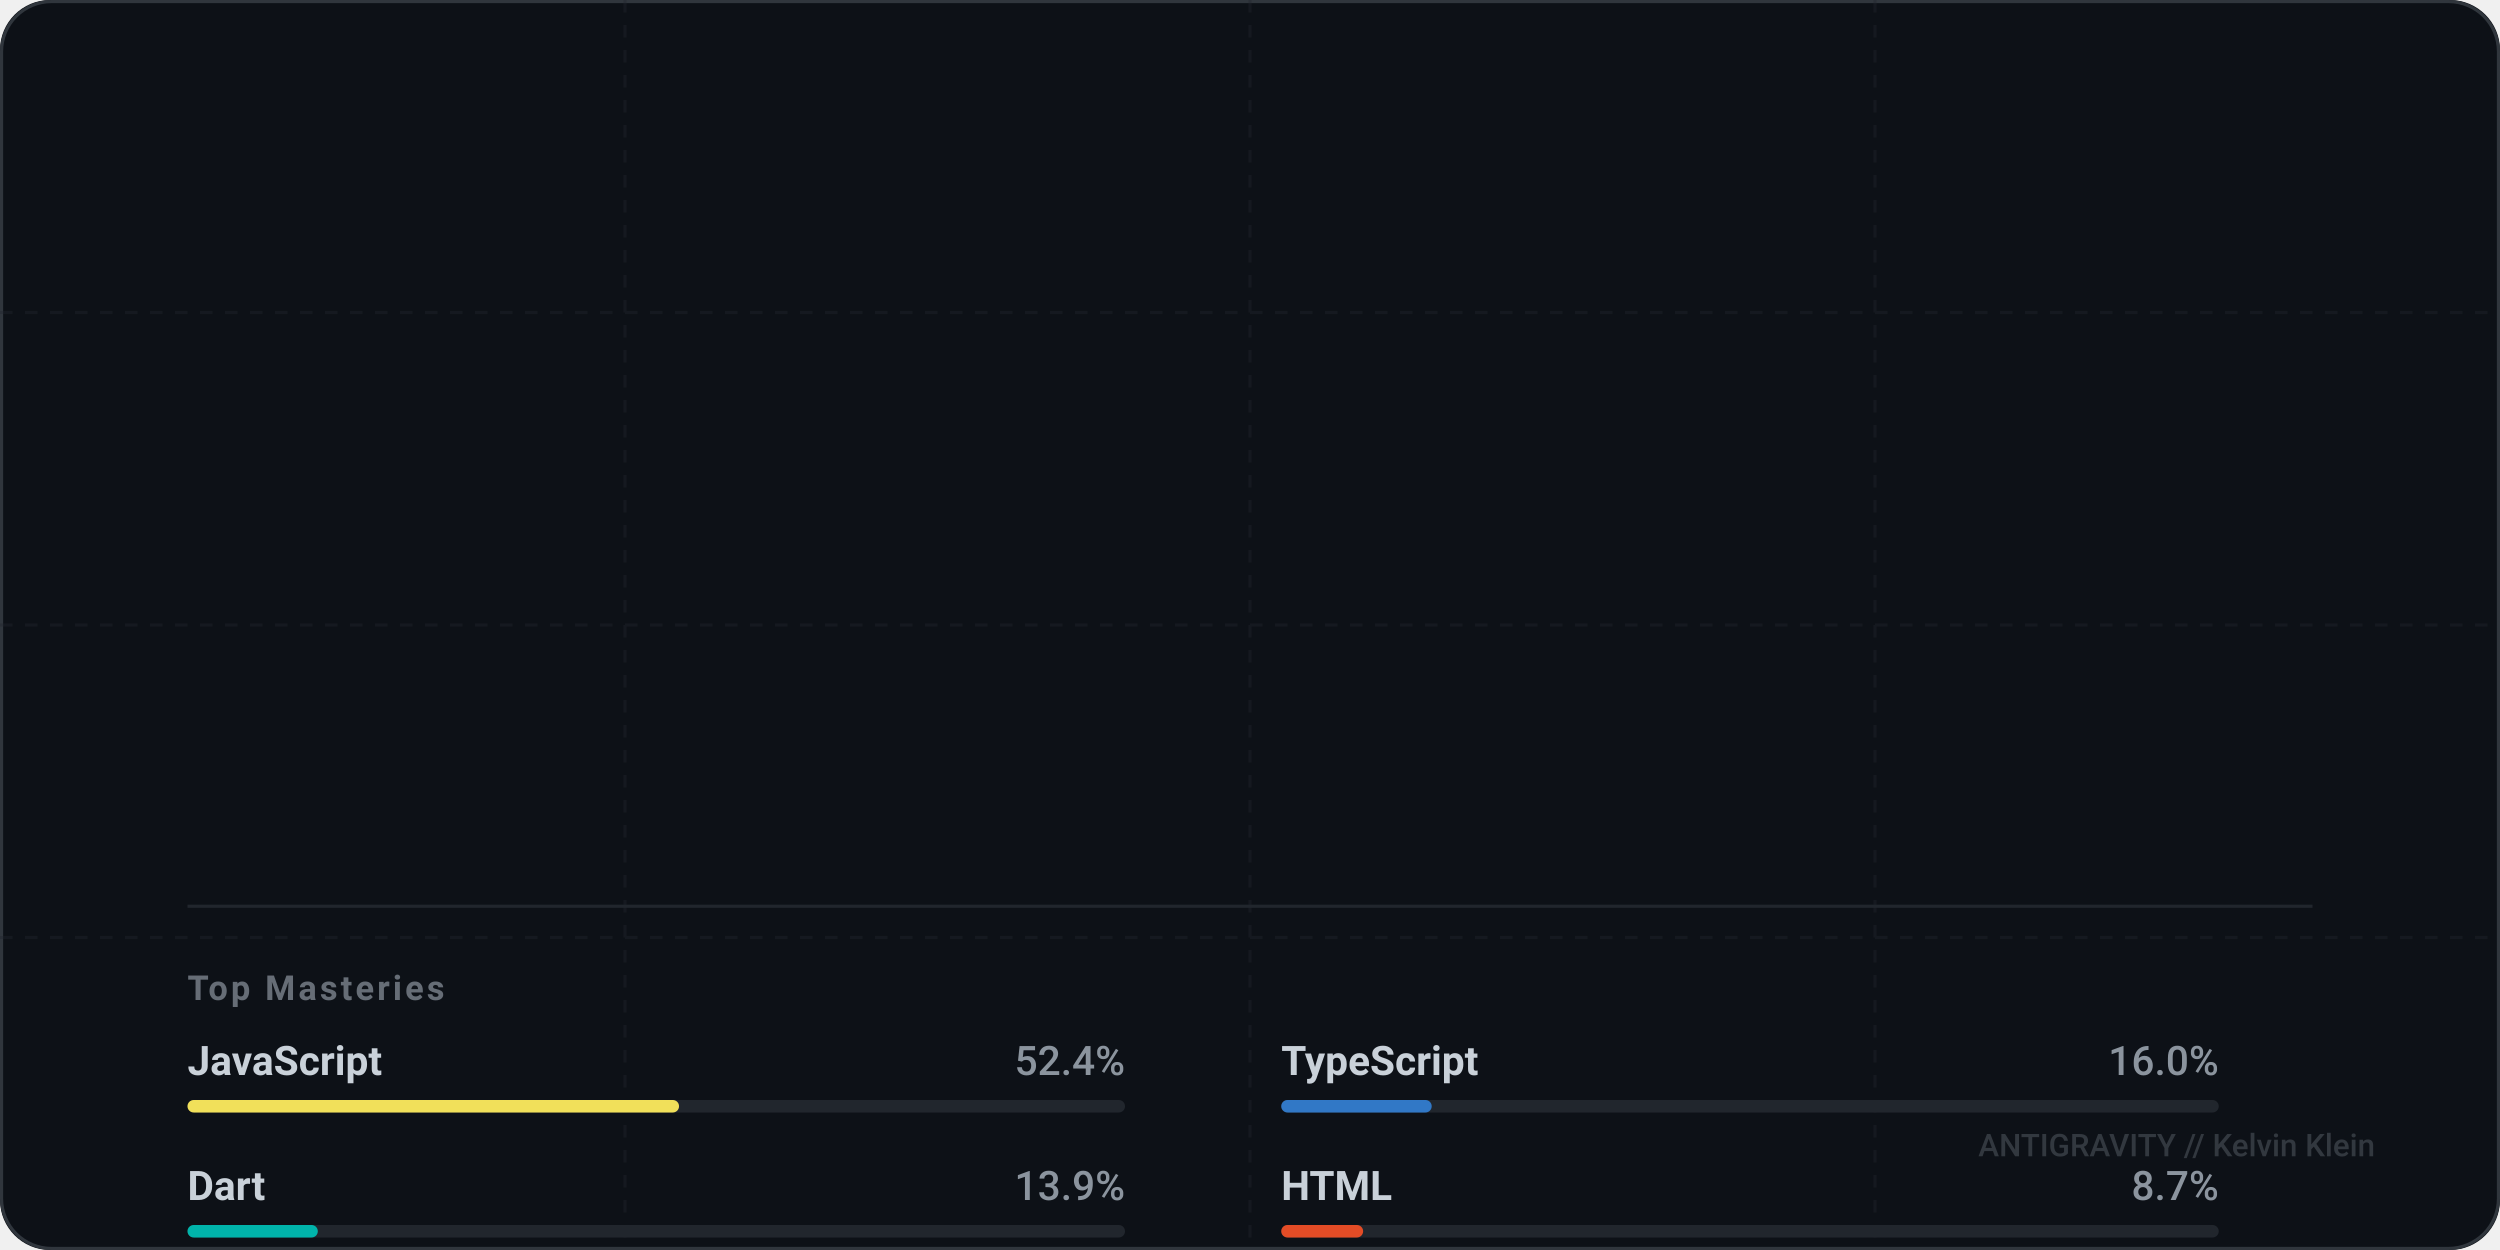
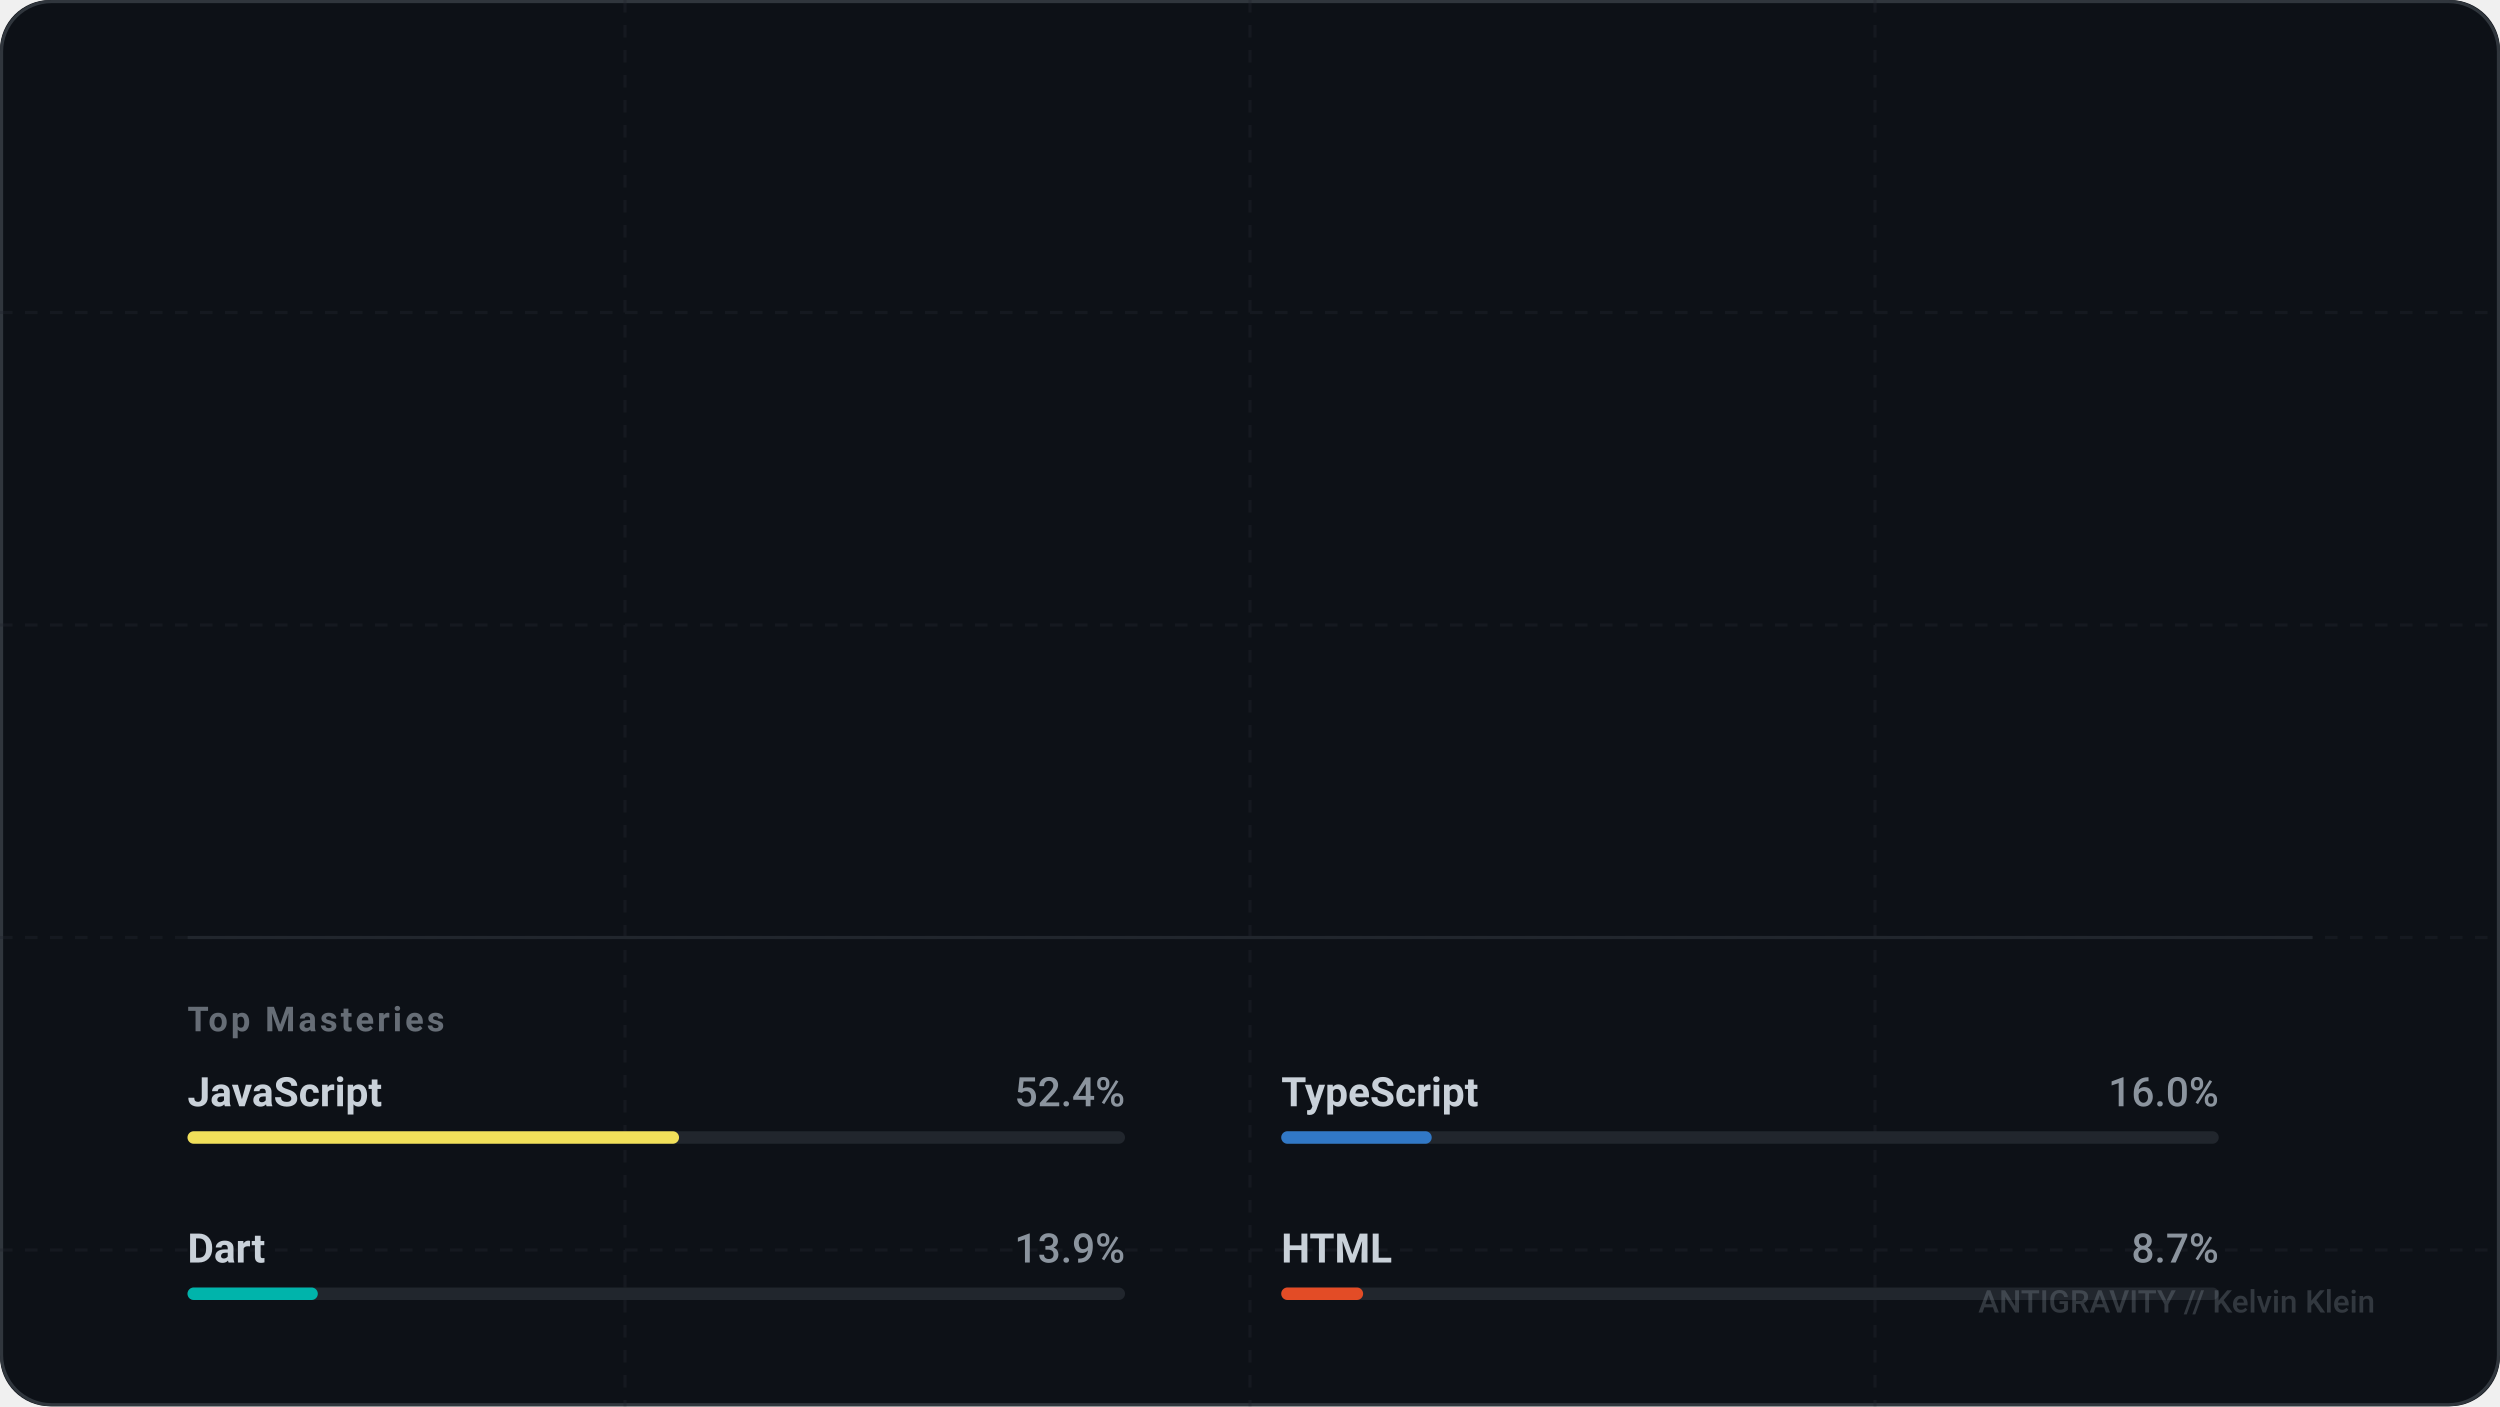
- <svg xmlns="http://www.w3.org/2000/svg" width="800" height="400" viewBox="0 0 800 400" fill="none" role="img" aria-labelledby="descId-kevihq">
+ <svg xmlns="http://www.w3.org/2000/svg" width="800" height="450" viewBox="0 0 800 450" fill="none" role="img" aria-labelledby="descId-kevihq">
  <style>
    .text-sans { font-family: -apple-system, BlinkMacSystemFont, "Segoe UI", Roboto, Helvetica, Arial, sans-serif; }
    .text-mono { font-family: "SF Mono", "Segoe UI Mono", "Roboto Mono", monospace; }
    
    .text-title { font-weight: 800; font-size: 32px; fill: #ffffff; letter-spacing: -0.5px; }
    .text-handle { font-weight: 500; font-size: 16px; fill: #8b949e; }
    .text-level { font-weight: 700; font-size: 12px; fill: #58a6ff; text-transform: uppercase; letter-spacing: 1.5px; }
    
    .stat-value { font-weight: 700; font-size: 28px; fill: #ffffff; letter-spacing: -0.5px; }
    .stat-label { font-weight: 600; font-size: 11px; fill: #8b949e; text-transform: uppercase; letter-spacing: 1px; }
    
    .lang-name { font-weight: 600; font-size: 13px; fill: #c9d1d9; }
    .lang-percent { font-weight: 500; font-size: 13px; fill: #8b949e; text-anchor: end; }

    .icon-base { stroke: #c9d1d9; stroke-width: 2; stroke-linecap: round; stroke-linejoin: round; fill: none; }
    .icon-accent { stroke: #58a6ff; }
    .icon-success { stroke: #3fb950; }
    .icon-purple { stroke: #a371f7; }
    .icon-danger { stroke: #f85149; }

    @keyframes fadeIn { from { opacity: 0; } to { opacity: 1; } }
    @keyframes slideRight { from { transform: translateX(-20px); opacity: 0; } to { transform: translateX(0); opacity: 1; } }
    @keyframes scaleIn { from { transform: scale(0.9); opacity: 0; } to { transform: scale(1); opacity: 1; } }
    @keyframes growBar { from { width: 0; } }

    .animate-fade { animation: fadeIn 0.8s ease-out forwards; }
    .animate-slide { animation: slideRight 0.6s cubic-bezier(0.2, 0.8, 0.2, 1) forwards; opacity: 0; }
    .animate-scale { animation: scaleIn 0.6s cubic-bezier(0.2, 0.8, 0.2, 1) forwards; opacity: 0; }
    
    .delay-1 { animation-delay: 0.1s; }
    .delay-2 { animation-delay: 0.2s; }
    .delay-3 { animation-delay: 0.3s; }
    .delay-4 { animation-delay: 0.4s; }

    .card-bg { fill: #0d1117; }
    .card-border { stroke: #30363d; stroke-width: 1; }
    .separator { stroke: #21262d; stroke-width: 1; }
  </style>
  <defs>
    <symbol id="icon-activity" viewBox="0 0 24 24">
      <polyline points="22 12 18 12 15 21 9 3 6 12 2 12" />
    </symbol>
    <symbol id="icon-git-commit" viewBox="0 0 24 24">
      <circle cx="12" cy="12" r="3" />
      <line x1="3" y1="12" x2="9" y2="12" />
      <line x1="15" y1="12" x2="21" y2="12" />
    </symbol>
    <symbol id="icon-git-pull-request" viewBox="0 0 24 24">
      <circle cx="18" cy="18" r="3" />
      <circle cx="6" cy="6" r="3" />
      <path d="M13 6h3a2 2 0 0 1 2 2v7" />
      <line x1="6" y1="9" x2="6" y2="21" />
    </symbol>
-     <symbol id="icon-alert-circle" viewBox="0 0 24 24">
-       <circle cx="12" cy="12" r="10" />
-       <line x1="12" y1="8" x2="12" y2="12" />
-       <line x1="12" y1="16" x2="12.01" y2="16" />
+     <symbol id="icon-users" viewBox="0 0 24 24">
+       <path d="M16 21v-2a4 4 0 0 0-4-4H6a4 4 0 0 0-4 4v2" />
+       <circle cx="9" cy="7" r="4" />
+       <path d="M22 21v-2a4 4 0 0 0-3-3.87" />
+       <path d="M16 3.13a4 4 0 0 1 0 7.75" />
    </symbol>
  </defs>
-   <rect width="800" height="400" rx="16" class="card-bg" />
-   <rect x="0.5" y="0.5" width="799" height="399" rx="16" class="card-border" fill="none" />
+   <rect width="800" height="450" rx="16" class="card-bg" />
+   <rect x="0.5" y="0.5" width="799" height="449" rx="16" class="card-border" fill="none" />
  <mask id="grid-mask">
-     <rect width="800" height="400" fill="white" />
-     <path d="M0 0L800 400M800 0L0 400" stroke="black" stroke-width="2" />
+     <rect width="800" height="450" fill="white" />
+     <path d="M0 0L800 450M800 0L0 450" stroke="black" stroke-width="2" />
  </mask>
-   <path d="M0 100 H800 M0 200 H800 M0 300 H800 M200 0 V400 M400 0 V400 M600 0 V400" stroke="#21262d" stroke-width="1" stroke-dasharray="4 4" opacity="0.4" />
+   <path d="M0 100 H800 M0 200 H800 M0 300 H800 M0 400 H800 M200 0 V450 M400 0 V450 M600 0 V450" stroke="#21262d" stroke-width="1" stroke-dasharray="4 4" opacity="0.4" />
  <g transform="translate(60, 60)">
    <g class="animate-slide">
      <text x="0" y="10" class="text-mono text-level">Level 7 Artificer</text>
      <text x="0" y="50" class="text-sans text-title">Kelvin Klein</text>
      <text x="0" y="75" class="text-sans text-handle">@kevihq</text>
    </g>
    <g transform="translate(0, 130)">
      <g transform="translate(0, 0)">
        <g class="animate-scale delay-1">
          <use href="#icon-activity" x="0" y="0" width="24" height="24" class="icon-base icon-accent" />
          <text x="36" y="20" class="text-sans stat-value">601</text>
          <text x="36" y="40" class="text-sans stat-label">Total XP</text>
        </g>
      </g>
      <g transform="translate(180, 0)">
        <g class="animate-scale delay-2">
          <use href="#icon-git-commit" x="0" y="0" width="24" height="24" class="icon-base icon-success" />
          <text x="36" y="20" class="text-sans stat-value">512</text>
          <text x="36" y="40" class="text-sans stat-label">Commits</text>
        </g>
      </g>
      <g transform="translate(360, 0)">
        <g class="animate-scale delay-3">
          <use href="#icon-git-pull-request" x="0" y="0" width="24" height="24" class="icon-base icon-purple" />
          <text x="36" y="20" class="text-sans stat-value">22</text>
          <text x="36" y="40" class="text-sans stat-label">Pull Req.</text>
        </g>
      </g>
      <g transform="translate(540, 0)">
        <g class="animate-scale delay-4">
-           <use href="#icon-alert-circle" x="0" y="0" width="24" height="24" class="icon-base icon-danger" />
+           <use href="#icon-users" x="0" y="0" width="24" height="24" class="icon-base icon-accent" />
          <text x="36" y="20" class="text-sans stat-value">0</text>
-           <text x="36" y="40" class="text-sans stat-label">Issues</text>
+           <text x="36" y="40" class="text-sans stat-label">Followers</text>
        </g>
      </g>
    </g>
-     <g transform="translate(0, 230)">
+     <g transform="translate(0, 240)">
      <line x1="0" y1="0" x2="680" y2="0" class="separator" />
      <text x="0" y="30" class="text-sans stat-label" style="opacity: 0.7;">Top Masteries</text>
      <g transform="translate(0, 50)">
        <g transform="translate(0, 0)" class="animate-fade" style="animation-delay: 0.5s">
          <text x="0" y="4" class="text-sans lang-name">JavaScript</text>
          <text x="300" y="4" class="text-sans lang-percent">52.4%</text>
          <rect x="0" y="12" width="300" height="4" fill="#21262d" rx="2" />
          <rect x="0" y="12" width="157.294" height="4" fill="#f1e05a" rx="2">
            <animate attributeName="width" from="0" to="157.294" dur="1s" fill="freeze" calcMode="spline" keySplines="0.2 0.8 0.2 1" />
          </rect>
        </g>
        <g transform="translate(350, 0)" class="animate-fade" style="animation-delay: 0.6s">
          <text x="0" y="4" class="text-sans lang-name">TypeScript</text>
          <text x="300" y="4" class="text-sans lang-percent">16.0%</text>
          <rect x="0" y="12" width="300" height="4" fill="#21262d" rx="2" />
          <rect x="0" y="12" width="48.147" height="4" fill="#3178c6" rx="2">
            <animate attributeName="width" from="0" to="48.147" dur="1s" fill="freeze" calcMode="spline" keySplines="0.2 0.8 0.2 1" />
          </rect>
        </g>
-         <g transform="translate(0, 40)" class="animate-fade" style="animation-delay: 0.7s">
+         <g transform="translate(0, 50)" class="animate-fade" style="animation-delay: 0.7s">
          <text x="0" y="4" class="text-sans lang-name">Dart</text>
          <text x="300" y="4" class="text-sans lang-percent">13.9%</text>
          <rect x="0" y="12" width="300" height="4" fill="#21262d" rx="2" />
          <rect x="0" y="12" width="41.698" height="4" fill="#00B4AB" rx="2">
            <animate attributeName="width" from="0" to="41.698" dur="1s" fill="freeze" calcMode="spline" keySplines="0.2 0.8 0.2 1" />
          </rect>
        </g>
-         <g transform="translate(350, 40)" class="animate-fade" style="animation-delay: 0.8s">
+         <g transform="translate(350, 50)" class="animate-fade" style="animation-delay: 0.8s">
          <text x="0" y="4" class="text-sans lang-name">HTML</text>
          <text x="300" y="4" class="text-sans lang-percent">8.7%</text>
          <rect x="0" y="12" width="300" height="4" fill="#21262d" rx="2" />
          <rect x="0" y="12" width="26.201" height="4" fill="#e34c26" rx="2">
            <animate attributeName="width" from="0" to="26.201" dur="1s" fill="freeze" calcMode="spline" keySplines="0.2 0.8 0.2 1" />
          </rect>
        </g>
      </g>
    </g>
  </g>
-   <text x="760" y="370" text-anchor="end" class="text-sans text-handle" style="font-size: 10px; opacity: 0.3;">
+   <text x="760" y="420" text-anchor="end" class="text-sans text-handle" style="font-size: 10px; opacity: 0.3;">
    ANTIGRAVITY // Kelvin Klein
  </text>
</svg>
